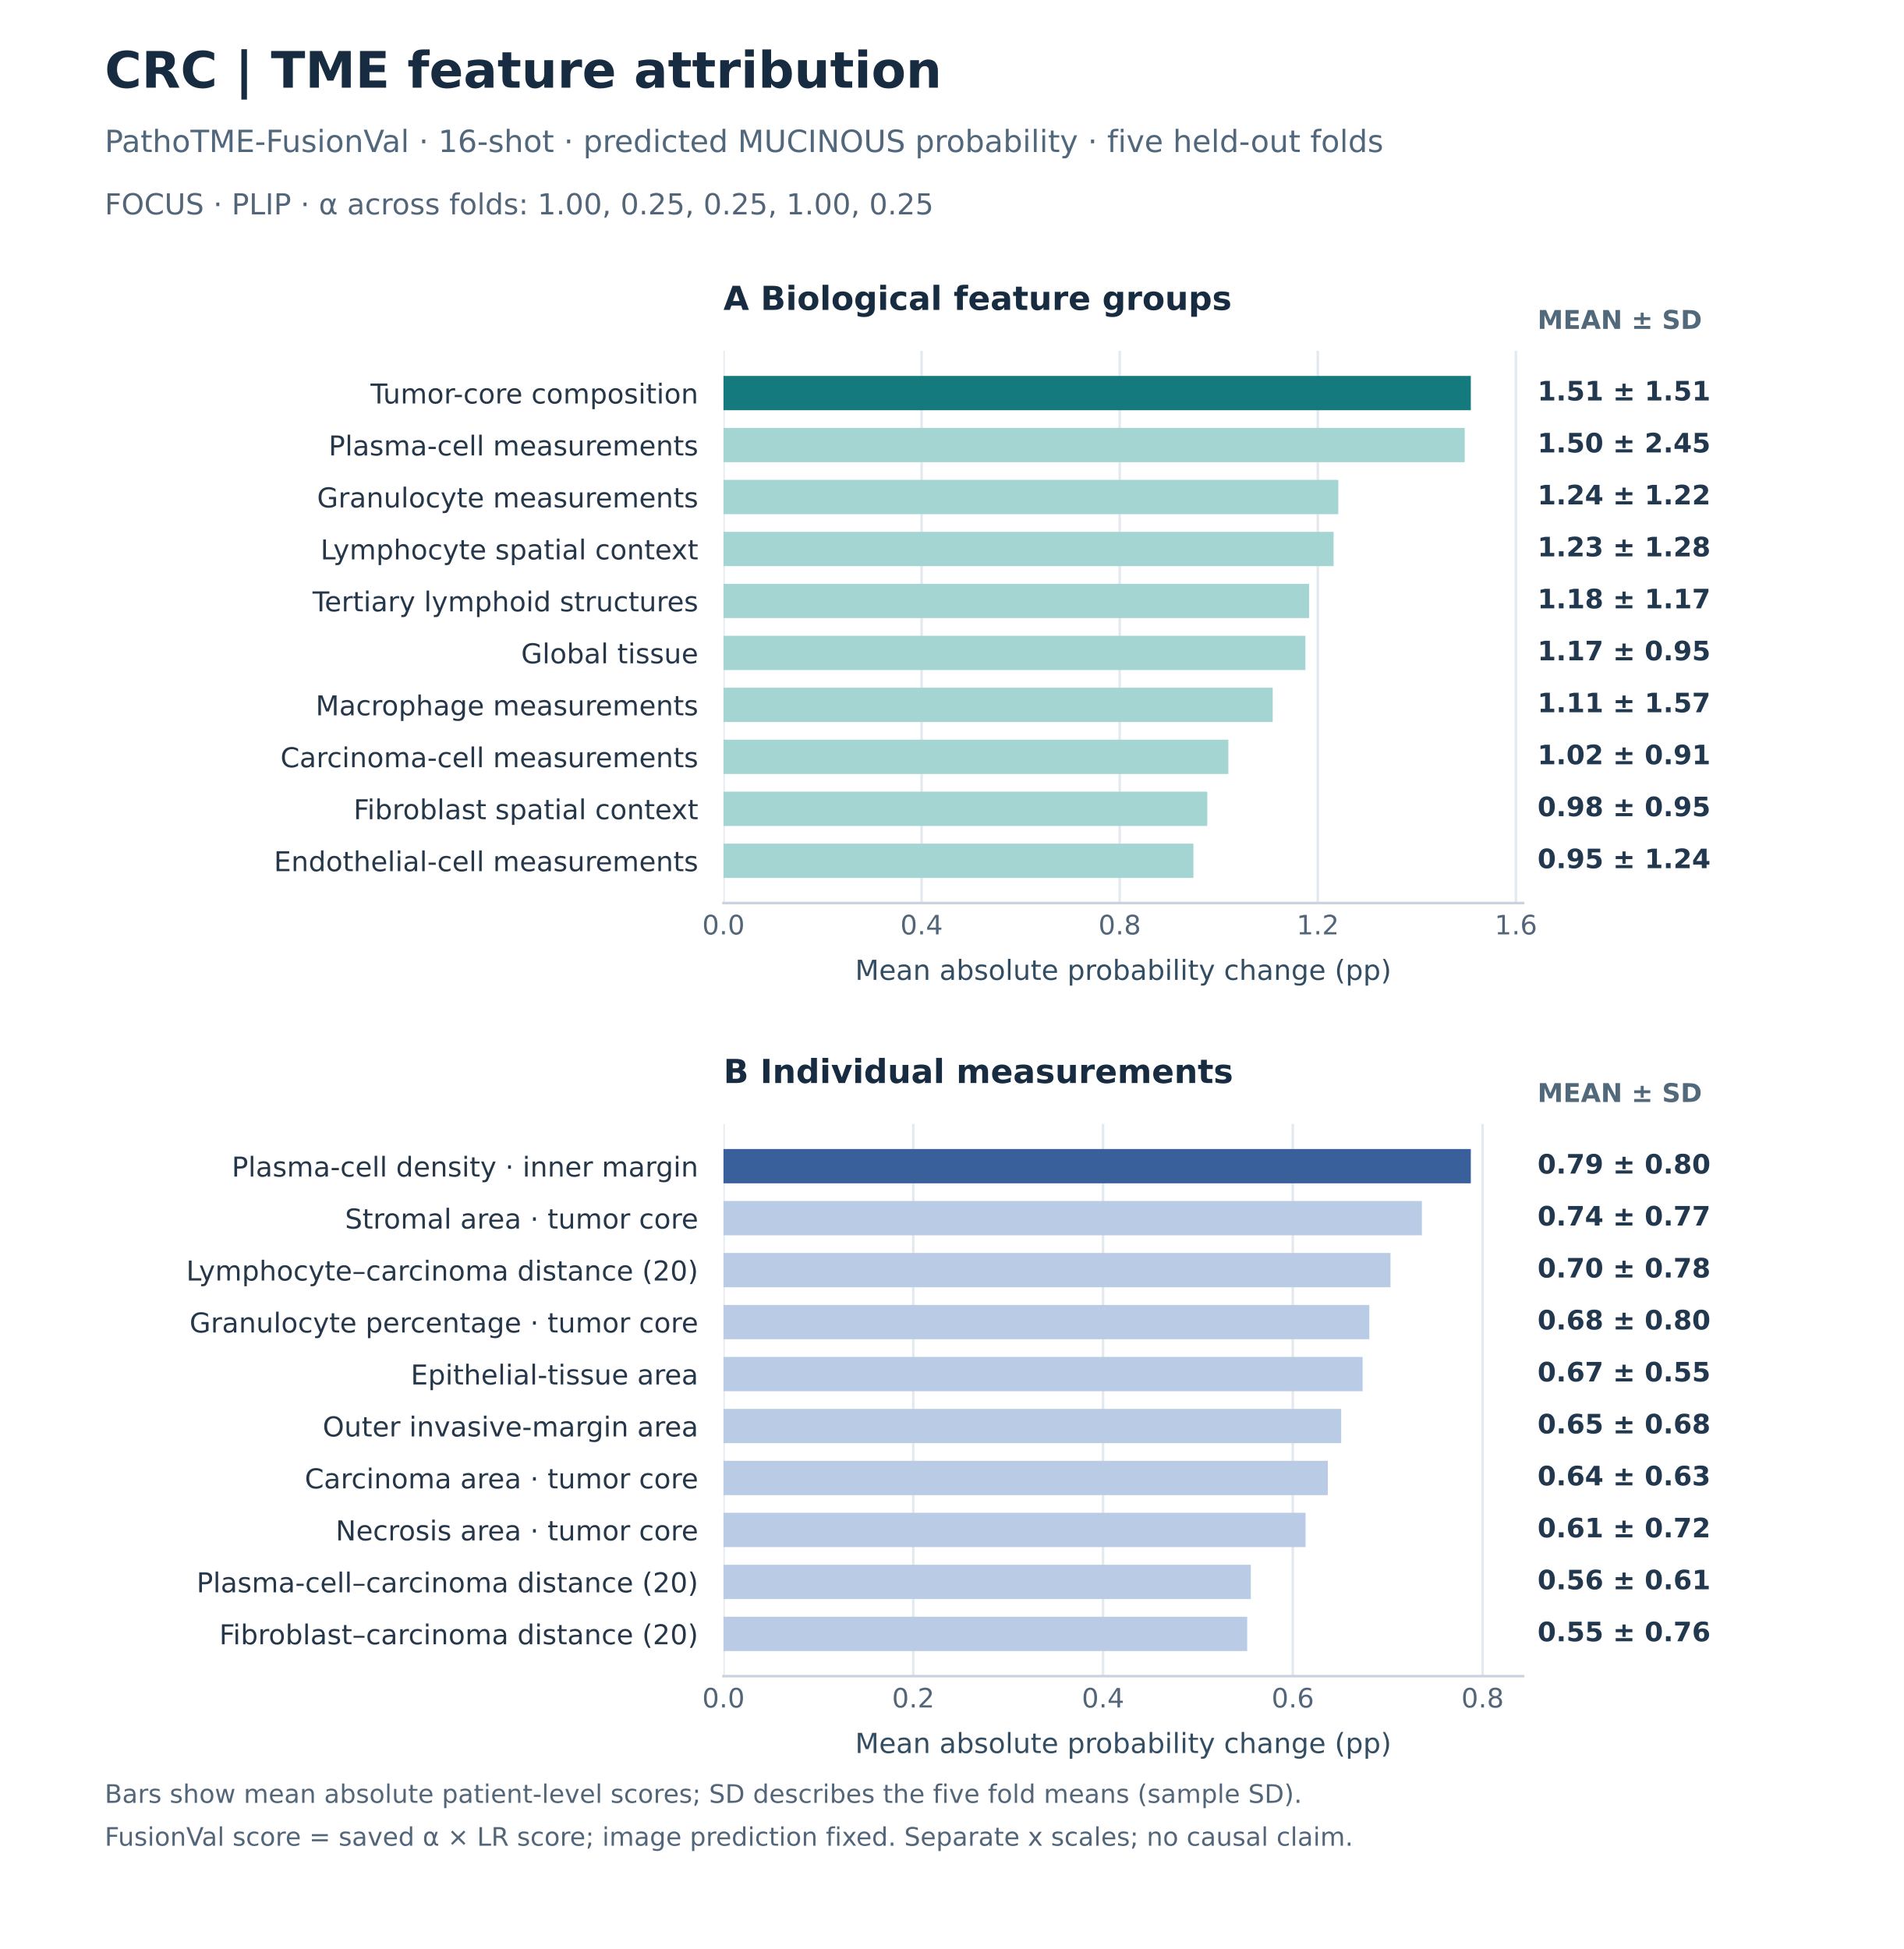
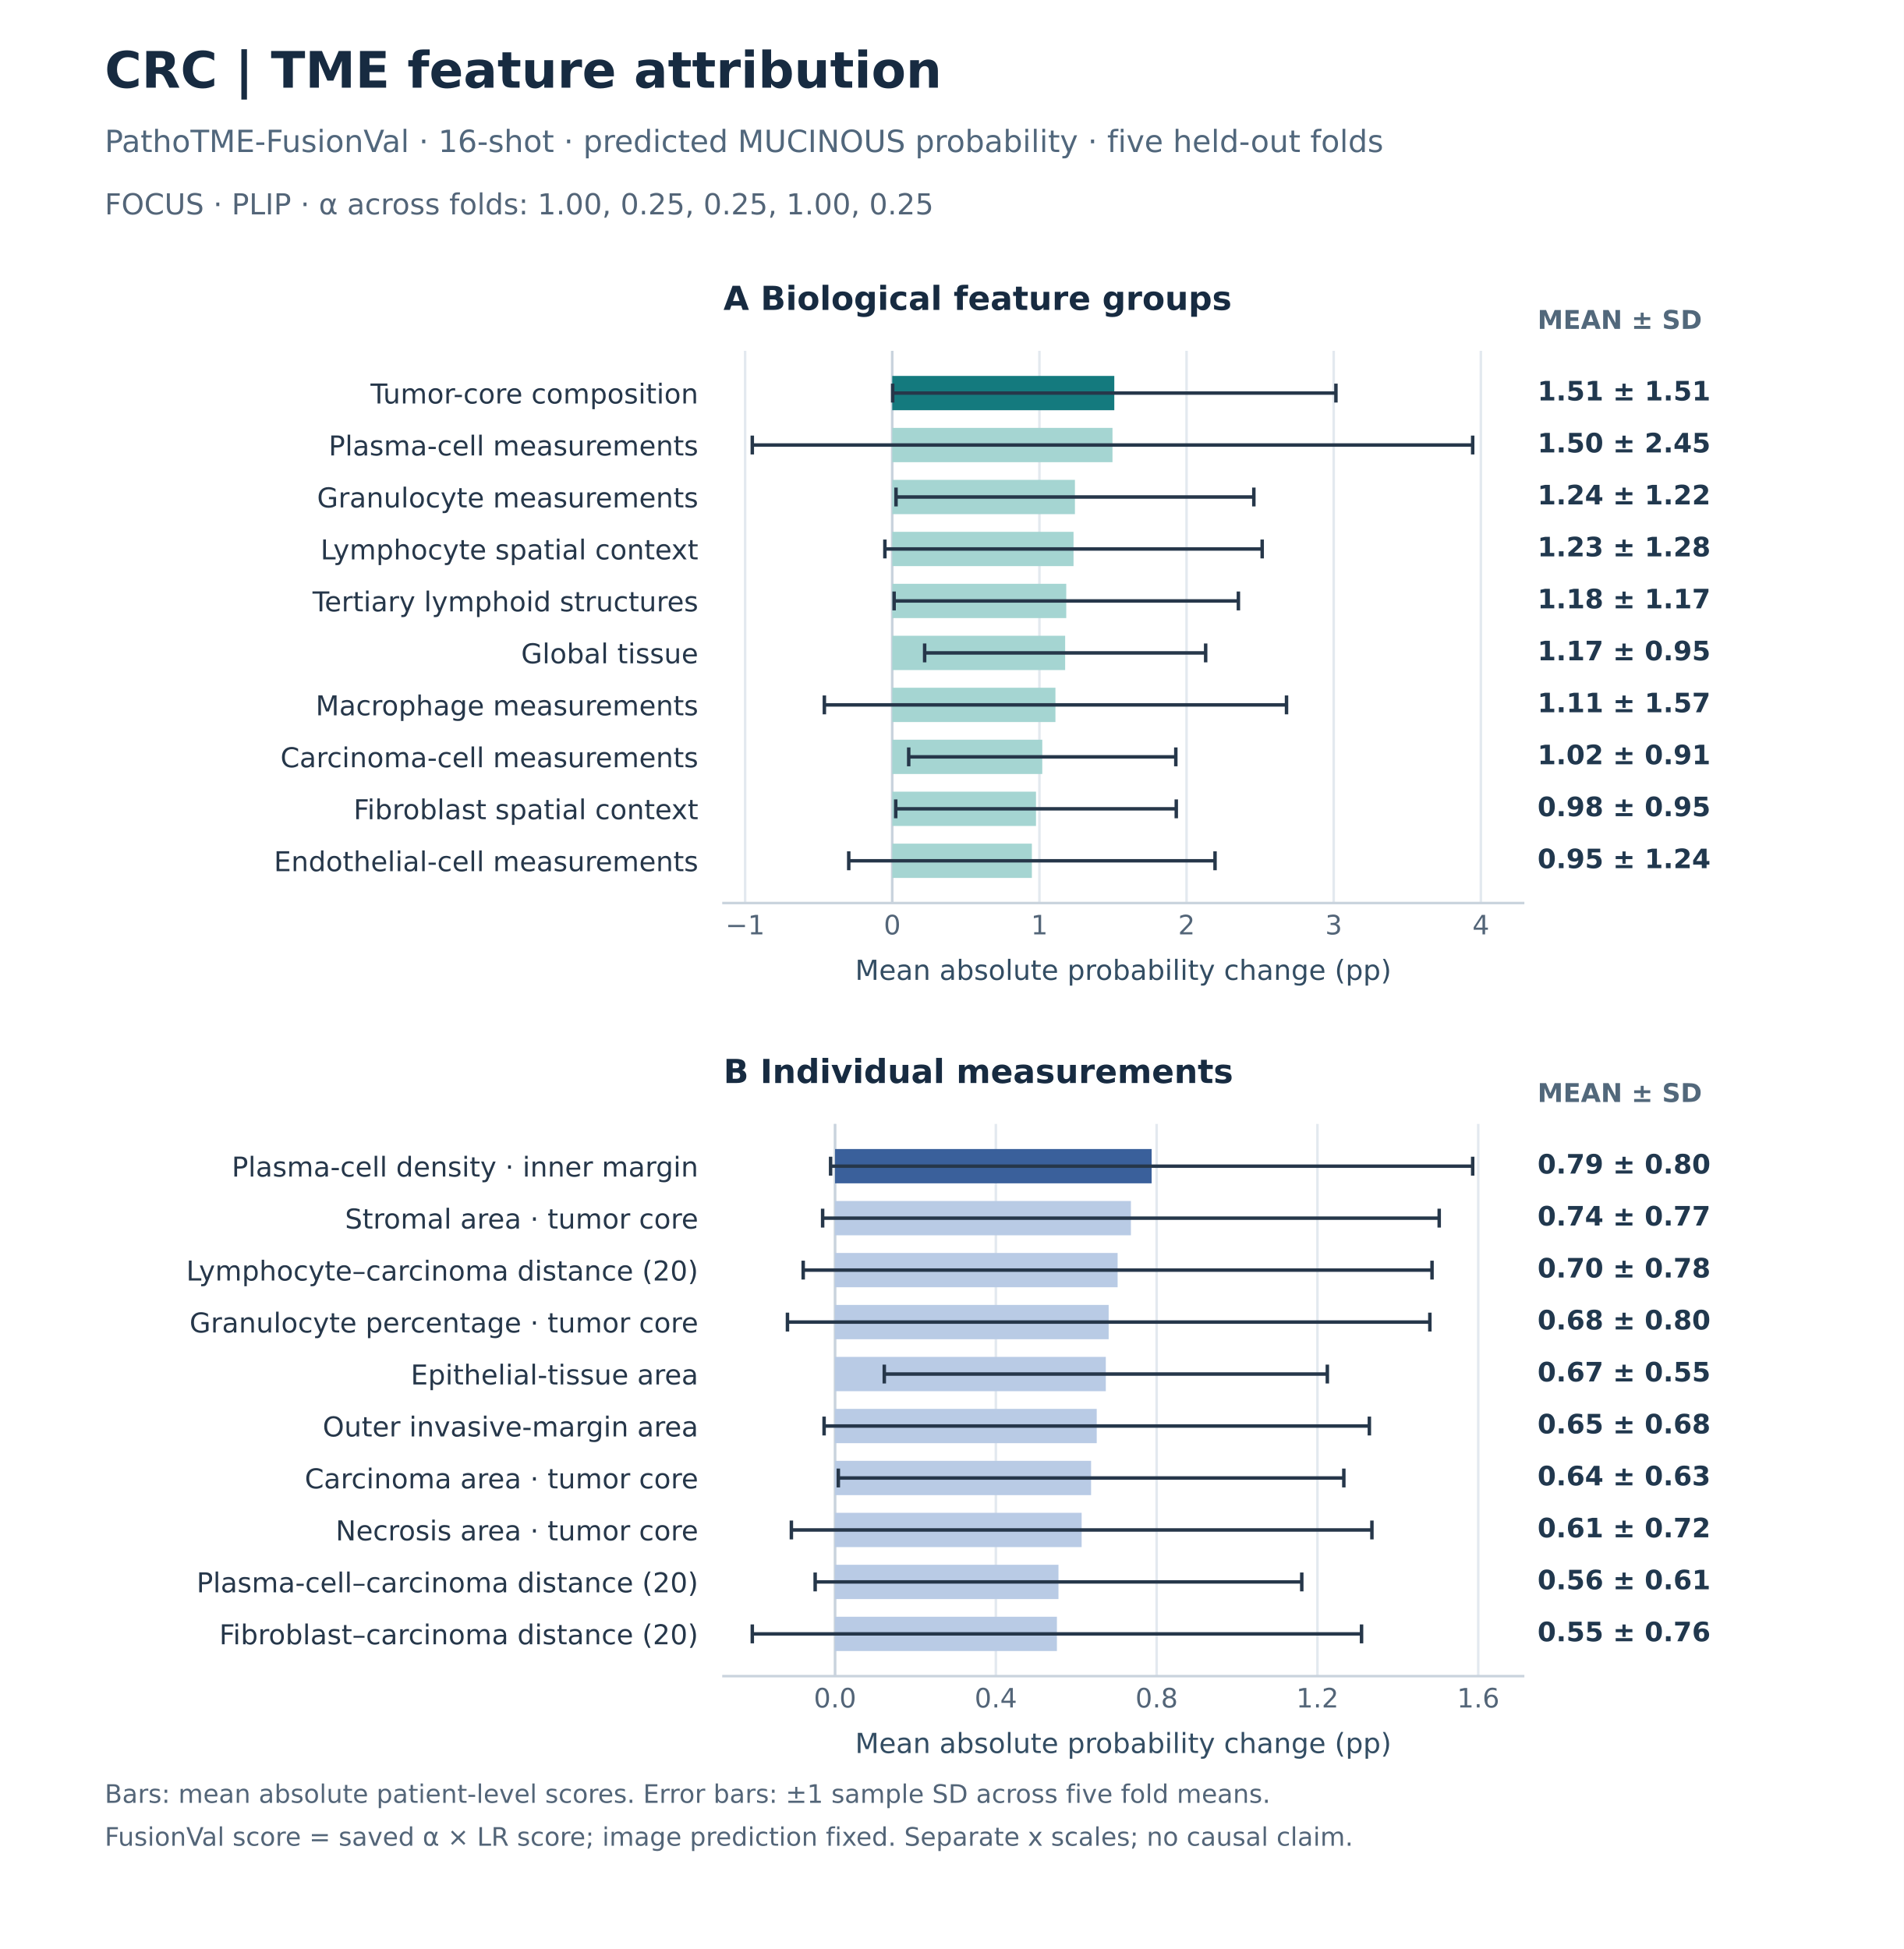
- <svg xmlns="http://www.w3.org/2000/svg" width="604.8pt" height="619.2pt" viewBox="0 0 604.8 619.2" version="1.1">
+ <svg xmlns="http://www.w3.org/2000/svg" xmlns:xlink="http://www.w3.org/1999/xlink" width="604.8pt" height="619.2pt" viewBox="0 0 604.8 619.2" version="1.1">
  <defs>
    <style type="text/css">*{stroke-linejoin: round; stroke-linecap: butt}</style>
  </defs>
  <g id="figure_1">
    <g id="patch_1">
      <path d="M 0 619.2 L 604.8 619.2 L 604.8 0 L 0 0 z " style="fill: #ffffff" />
    </g>
    <g id="axes_1">
      <g id="patch_2">
        <path d="M 229.824 286.896 L 483.84 286.896 L 483.84 111.456 L 229.824 111.456 z " style="fill: #ffffff" />
      </g>
      <g id="matplotlib.axis_1">
        <g id="xtick_1">
          <g id="line2d_1">
-             <path d="M 229.824 286.896 L 229.824 111.456 " clip-path="url(#p8d2da8fe20)" style="fill: none; stroke: #e3e9ef; stroke-width: 0.8; stroke-linecap: square" />
+             <path d="M 236.695 286.896 L 236.695 111.456 " clip-path="url(#p86fa3bef79)" style="fill: none; stroke: #e3e9ef; stroke-width: 0.8; stroke-linecap: square" />
          </g>
          <g id="line2d_2" />
          <g id="text_1">
-             <text style="font-size: 8.5px; font-family: 'DejaVu Sans'; text-anchor: middle; fill: #536578" x="229.824" y="296.855" transform="rotate(-0 229.824 296.8547)">0.0</text>
+             <text style="font-size: 8.5px; font-family: 'DejaVu Sans'; text-anchor: middle; fill: #536578" x="236.695" y="296.855" transform="rotate(-0 236.6954 296.8547)">−1</text>
          </g>
        </g>
        <g id="xtick_2">
          <g id="line2d_3">
-             <path d="M 292.756 286.896 L 292.756 111.456 " clip-path="url(#p8d2da8fe20)" style="fill: none; stroke: #e3e9ef; stroke-width: 0.8; stroke-linecap: square" />
+             <path d="M 283.44 286.896 L 283.44 111.456 " clip-path="url(#p86fa3bef79)" style="fill: none; stroke: #e3e9ef; stroke-width: 0.8; stroke-linecap: square" />
          </g>
          <g id="line2d_4" />
          <g id="text_2">
-             <text style="font-size: 8.5px; font-family: 'DejaVu Sans'; text-anchor: middle; fill: #536578" x="292.756" y="296.855" transform="rotate(-0 292.7563 296.8547)">0.4</text>
+             <text style="font-size: 8.5px; font-family: 'DejaVu Sans'; text-anchor: middle; fill: #536578" x="283.44" y="296.855" transform="rotate(-0 283.4402 296.8547)">0</text>
          </g>
        </g>
        <g id="xtick_3">
          <g id="line2d_5">
-             <path d="M 355.689 286.896 L 355.689 111.456 " clip-path="url(#p8d2da8fe20)" style="fill: none; stroke: #e3e9ef; stroke-width: 0.8; stroke-linecap: square" />
+             <path d="M 330.185 286.896 L 330.185 111.456 " clip-path="url(#p86fa3bef79)" style="fill: none; stroke: #e3e9ef; stroke-width: 0.8; stroke-linecap: square" />
          </g>
          <g id="line2d_6" />
          <g id="text_3">
-             <text style="font-size: 8.5px; font-family: 'DejaVu Sans'; text-anchor: middle; fill: #536578" x="355.689" y="296.855" transform="rotate(-0 355.6887 296.8547)">0.8</text>
+             <text style="font-size: 8.5px; font-family: 'DejaVu Sans'; text-anchor: middle; fill: #536578" x="330.185" y="296.855" transform="rotate(-0 330.185 296.8547)">1</text>
          </g>
        </g>
        <g id="xtick_4">
          <g id="line2d_7">
-             <path d="M 418.621 286.896 L 418.621 111.456 " clip-path="url(#p8d2da8fe20)" style="fill: none; stroke: #e3e9ef; stroke-width: 0.8; stroke-linecap: square" />
+             <path d="M 376.93 286.896 L 376.93 111.456 " clip-path="url(#p86fa3bef79)" style="fill: none; stroke: #e3e9ef; stroke-width: 0.8; stroke-linecap: square" />
          </g>
          <g id="line2d_8" />
          <g id="text_4">
-             <text style="font-size: 8.5px; font-family: 'DejaVu Sans'; text-anchor: middle; fill: #536578" x="418.621" y="296.855" transform="rotate(-0 418.621 296.8547)">1.2</text>
+             <text style="font-size: 8.5px; font-family: 'DejaVu Sans'; text-anchor: middle; fill: #536578" x="376.93" y="296.855" transform="rotate(-0 376.9297 296.8547)">2</text>
          </g>
        </g>
        <g id="xtick_5">
          <g id="line2d_9">
-             <path d="M 481.553 286.896 L 481.553 111.456 " clip-path="url(#p8d2da8fe20)" style="fill: none; stroke: #e3e9ef; stroke-width: 0.8; stroke-linecap: square" />
+             <path d="M 423.674 286.896 L 423.674 111.456 " clip-path="url(#p86fa3bef79)" style="fill: none; stroke: #e3e9ef; stroke-width: 0.8; stroke-linecap: square" />
          </g>
          <g id="line2d_10" />
          <g id="text_5">
-             <text style="font-size: 8.5px; font-family: 'DejaVu Sans'; text-anchor: middle; fill: #536578" x="481.553" y="296.855" transform="rotate(-0 481.5533 296.8547)">1.6</text>
-           </g>
-         </g>
-         <g id="text_6">
+             <text style="font-size: 8.5px; font-family: 'DejaVu Sans'; text-anchor: middle; fill: #536578" x="423.674" y="296.855" transform="rotate(-0 423.6745 296.8547)">3</text>
+           </g>
+         </g>
+         <g id="xtick_6">
+           <g id="line2d_11">
+             <path d="M 470.419 286.896 L 470.419 111.456 " clip-path="url(#p86fa3bef79)" style="fill: none; stroke: #e3e9ef; stroke-width: 0.8; stroke-linecap: square" />
+           </g>
+           <g id="line2d_12" />
+           <g id="text_6">
+             <text style="font-size: 8.5px; font-family: 'DejaVu Sans'; text-anchor: middle; fill: #536578" x="470.419" y="296.855" transform="rotate(-0 470.4193 296.8547)">4</text>
+           </g>
+         </g>
+         <g id="text_7">
          <text style="font-size: 8.8px; font-family: 'DejaVu Sans'; text-anchor: middle; fill: #334d63" x="356.832" y="311.309" transform="rotate(-0 356.832 311.309)">Mean absolute probability change (pp)</text>
        </g>
      </g>
      <g id="matplotlib.axis_2">
        <g id="ytick_1">
-           <g id="line2d_11" />
-           <g id="text_7">
+           <g id="line2d_13" />
+           <g id="text_8">
            <text style="font-size: 8.7px; font-family: 'DejaVu Sans'; text-anchor: end; fill: #26374a" x="221.824" y="128.184" transform="rotate(-0 221.824 128.1843)">Tumor-core composition</text>
          </g>
        </g>
        <g id="ytick_2">
-           <g id="line2d_12" />
-           <g id="text_8">
+           <g id="line2d_14" />
+           <g id="text_9">
            <text style="font-size: 8.7px; font-family: 'DejaVu Sans'; text-anchor: end; fill: #26374a" x="221.824" y="144.695" transform="rotate(-0 221.824 144.6948)">Plasma-cell measurements</text>
          </g>
        </g>
        <g id="ytick_3">
-           <g id="line2d_13" />
-           <g id="text_9">
+           <g id="line2d_15" />
+           <g id="text_10">
            <text style="font-size: 8.7px; font-family: 'DejaVu Sans'; text-anchor: end; fill: #26374a" x="221.824" y="161.205" transform="rotate(-0 221.824 161.2052)">Granulocyte measurements</text>
          </g>
        </g>
        <g id="ytick_4">
-           <g id="line2d_14" />
-           <g id="text_10">
+           <g id="line2d_16" />
+           <g id="text_11">
            <text style="font-size: 8.7px; font-family: 'DejaVu Sans'; text-anchor: end; fill: #26374a" x="221.824" y="177.716" transform="rotate(-0 221.824 177.7157)">Lymphocyte spatial context</text>
          </g>
        </g>
        <g id="ytick_5">
-           <g id="line2d_15" />
-           <g id="text_11">
+           <g id="line2d_17" />
+           <g id="text_12">
            <text style="font-size: 8.7px; font-family: 'DejaVu Sans'; text-anchor: end; fill: #26374a" x="221.824" y="194.226" transform="rotate(-0 221.824 194.2261)">Tertiary lymphoid structures</text>
          </g>
        </g>
        <g id="ytick_6">
-           <g id="line2d_16" />
-           <g id="text_12">
+           <g id="line2d_18" />
+           <g id="text_13">
            <text style="font-size: 8.7px; font-family: 'DejaVu Sans'; text-anchor: end; fill: #26374a" x="221.824" y="210.737" transform="rotate(-0 221.824 210.7365)">Global tissue</text>
          </g>
        </g>
        <g id="ytick_7">
-           <g id="line2d_17" />
-           <g id="text_13">
+           <g id="line2d_19" />
+           <g id="text_14">
            <text style="font-size: 8.7px; font-family: 'DejaVu Sans'; text-anchor: end; fill: #26374a" x="221.824" y="227.247" transform="rotate(-0 221.824 227.247)">Macrophage measurements</text>
          </g>
        </g>
        <g id="ytick_8">
-           <g id="line2d_18" />
-           <g id="text_14">
+           <g id="line2d_20" />
+           <g id="text_15">
            <text style="font-size: 8.7px; font-family: 'DejaVu Sans'; text-anchor: end; fill: #26374a" x="221.824" y="243.757" transform="rotate(-0 221.824 243.7574)">Carcinoma-cell measurements</text>
          </g>
        </g>
        <g id="ytick_9">
-           <g id="line2d_19" />
-           <g id="text_15">
+           <g id="line2d_21" />
+           <g id="text_16">
            <text style="font-size: 8.7px; font-family: 'DejaVu Sans'; text-anchor: end; fill: #26374a" x="221.824" y="260.268" transform="rotate(-0 221.824 260.2679)">Fibroblast spatial context</text>
          </g>
        </g>
        <g id="ytick_10">
-           <g id="line2d_20" />
-           <g id="text_16">
+           <g id="line2d_22" />
+           <g id="text_17">
            <text style="font-size: 8.7px; font-family: 'DejaVu Sans'; text-anchor: end; fill: #26374a" x="221.824" y="276.778" transform="rotate(-0 221.824 276.7783)">Endothelial-cell measurements</text>
          </g>
        </g>
      </g>
+       <g id="line2d_23">
+         <path d="M 283.44 286.896 L 283.44 111.456 " clip-path="url(#p86fa3bef79)" style="fill: none; stroke: #c9d3dd; stroke-width: 0.8; stroke-linecap: square" />
+       </g>
      <g id="patch_3">
-         <path d="M 229.824 119.431 L 467.222 119.431 L 467.222 130.327 L 229.824 130.327 z " clip-path="url(#p8d2da8fe20)" style="fill: #147a7e" />
+         <path d="M 283.44 119.431 L 353.974 119.431 L 353.974 130.327 L 283.44 130.327 z " clip-path="url(#p86fa3bef79)" style="fill: #147a7e" />
      </g>
      <g id="patch_4">
-         <path d="M 229.824 135.941 L 465.288 135.941 L 465.288 146.838 L 229.824 146.838 z " clip-path="url(#p8d2da8fe20)" style="fill: #a5d5d2" />
+         <path d="M 283.44 135.941 L 353.399 135.941 L 353.399 146.838 L 283.44 146.838 z " clip-path="url(#p86fa3bef79)" style="fill: #a5d5d2" />
      </g>
      <g id="patch_5">
-         <path d="M 229.824 152.451 L 425.129 152.451 L 425.129 163.348 L 229.824 163.348 z " clip-path="url(#p8d2da8fe20)" style="fill: #a5d5d2" />
+         <path d="M 283.44 152.451 L 341.467 152.451 L 341.467 163.348 L 283.44 163.348 z " clip-path="url(#p86fa3bef79)" style="fill: #a5d5d2" />
      </g>
      <g id="patch_6">
-         <path d="M 229.824 168.962 L 423.633 168.962 L 423.633 179.859 L 229.824 179.859 z " clip-path="url(#p8d2da8fe20)" style="fill: #a5d5d2" />
+         <path d="M 283.44 168.962 L 341.023 168.962 L 341.023 179.859 L 283.44 179.859 z " clip-path="url(#p86fa3bef79)" style="fill: #a5d5d2" />
      </g>
      <g id="patch_7">
-         <path d="M 229.824 185.472 L 415.855 185.472 L 415.855 196.369 L 229.824 196.369 z " clip-path="url(#p8d2da8fe20)" style="fill: #a5d5d2" />
+         <path d="M 283.44 185.472 L 338.712 185.472 L 338.712 196.369 L 283.44 196.369 z " clip-path="url(#p86fa3bef79)" style="fill: #a5d5d2" />
      </g>
      <g id="patch_8">
-         <path d="M 229.824 201.983 L 414.675 201.983 L 414.675 212.88 L 229.824 212.88 z " clip-path="url(#p8d2da8fe20)" style="fill: #a5d5d2" />
+         <path d="M 283.44 201.983 L 338.361 201.983 L 338.361 212.88 L 283.44 212.88 z " clip-path="url(#p86fa3bef79)" style="fill: #a5d5d2" />
      </g>
      <g id="patch_9">
-         <path d="M 229.824 218.493 L 404.294 218.493 L 404.294 229.39 L 229.824 229.39 z " clip-path="url(#p8d2da8fe20)" style="fill: #a5d5d2" />
+         <path d="M 283.44 218.493 L 335.277 218.493 L 335.277 229.39 L 283.44 229.39 z " clip-path="url(#p86fa3bef79)" style="fill: #a5d5d2" />
      </g>
      <g id="patch_10">
-         <path d="M 229.824 235.004 L 390.206 235.004 L 390.206 245.901 L 229.824 245.901 z " clip-path="url(#p8d2da8fe20)" style="fill: #a5d5d2" />
+         <path d="M 283.44 235.004 L 331.091 235.004 L 331.091 245.901 L 283.44 245.901 z " clip-path="url(#p86fa3bef79)" style="fill: #a5d5d2" />
      </g>
      <g id="patch_11">
-         <path d="M 229.824 251.514 L 383.505 251.514 L 383.505 262.411 L 229.824 262.411 z " clip-path="url(#p8d2da8fe20)" style="fill: #a5d5d2" />
+         <path d="M 283.44 251.514 L 329.1 251.514 L 329.1 262.411 L 283.44 262.411 z " clip-path="url(#p86fa3bef79)" style="fill: #a5d5d2" />
      </g>
      <g id="patch_12">
-         <path d="M 229.824 268.025 L 379.108 268.025 L 379.108 278.921 L 229.824 278.921 z " clip-path="url(#p8d2da8fe20)" style="fill: #a5d5d2" />
+         <path d="M 283.44 268.025 L 327.794 268.025 L 327.794 278.921 L 283.44 278.921 z " clip-path="url(#p86fa3bef79)" style="fill: #a5d5d2" />
      </g>
      <g id="patch_13">
        <path d="M 229.824 286.896 L 483.84 286.896 " style="fill: none; stroke: #c9d3dd; stroke-width: 0.8; stroke-linejoin: miter; stroke-linecap: square" />
      </g>
-       <g id="text_17">
+       <g id="LineCollection_1">
+         <path d="M 283.572 124.879 L 424.376 124.879 " clip-path="url(#p86fa3bef79)" style="fill: none; stroke: #26374a; stroke-width: 1.1" />
+         <path d="M 238.978 141.389 L 467.821 141.389 " clip-path="url(#p86fa3bef79)" style="fill: none; stroke: #26374a; stroke-width: 1.1" />
+         <path d="M 284.633 157.9 L 398.302 157.9 " clip-path="url(#p86fa3bef79)" style="fill: none; stroke: #26374a; stroke-width: 1.1" />
+         <path d="M 281.096 174.41 L 400.95 174.41 " clip-path="url(#p86fa3bef79)" style="fill: none; stroke: #26374a; stroke-width: 1.1" />
+         <path d="M 284.03 190.921 L 393.394 190.921 " clip-path="url(#p86fa3bef79)" style="fill: none; stroke: #26374a; stroke-width: 1.1" />
+         <path d="M 293.727 207.431 L 382.996 207.431 " clip-path="url(#p86fa3bef79)" style="fill: none; stroke: #26374a; stroke-width: 1.1" />
+         <path d="M 261.872 223.942 L 408.683 223.942 " clip-path="url(#p86fa3bef79)" style="fill: none; stroke: #26374a; stroke-width: 1.1" />
+         <path d="M 288.667 240.452 L 373.515 240.452 " clip-path="url(#p86fa3bef79)" style="fill: none; stroke: #26374a; stroke-width: 1.1" />
+         <path d="M 284.54 256.963 L 373.661 256.963 " clip-path="url(#p86fa3bef79)" style="fill: none; stroke: #26374a; stroke-width: 1.1" />
+         <path d="M 269.616 273.473 L 385.972 273.473 " clip-path="url(#p86fa3bef79)" style="fill: none; stroke: #26374a; stroke-width: 1.1" />
+       </g>
+       <g id="line2d_24">
+         <defs>
+           <path id="m5d303ada19" d="M 0 3 L 0 -3 " style="stroke: #26374a; stroke-width: 1.1" />
+         </defs>
+         <g clip-path="url(#p86fa3bef79)">
+           <use xlink:href="#m5d303ada19" x="283.572" y="124.879" style="fill: #1f77b4; stroke: #26374a; stroke-width: 1.1" />
+           <use xlink:href="#m5d303ada19" x="238.978" y="141.389" style="fill: #1f77b4; stroke: #26374a; stroke-width: 1.1" />
+           <use xlink:href="#m5d303ada19" x="284.633" y="157.9" style="fill: #1f77b4; stroke: #26374a; stroke-width: 1.1" />
+           <use xlink:href="#m5d303ada19" x="281.096" y="174.41" style="fill: #1f77b4; stroke: #26374a; stroke-width: 1.1" />
+           <use xlink:href="#m5d303ada19" x="284.03" y="190.921" style="fill: #1f77b4; stroke: #26374a; stroke-width: 1.1" />
+           <use xlink:href="#m5d303ada19" x="293.727" y="207.431" style="fill: #1f77b4; stroke: #26374a; stroke-width: 1.1" />
+           <use xlink:href="#m5d303ada19" x="261.872" y="223.942" style="fill: #1f77b4; stroke: #26374a; stroke-width: 1.1" />
+           <use xlink:href="#m5d303ada19" x="288.667" y="240.452" style="fill: #1f77b4; stroke: #26374a; stroke-width: 1.1" />
+           <use xlink:href="#m5d303ada19" x="284.54" y="256.963" style="fill: #1f77b4; stroke: #26374a; stroke-width: 1.1" />
+           <use xlink:href="#m5d303ada19" x="269.616" y="273.473" style="fill: #1f77b4; stroke: #26374a; stroke-width: 1.1" />
+         </g>
+       </g>
+       <g id="line2d_25">
+         <g clip-path="url(#p86fa3bef79)">
+           <use xlink:href="#m5d303ada19" x="424.376" y="124.879" style="fill: #1f77b4; stroke: #26374a; stroke-width: 1.1" />
+           <use xlink:href="#m5d303ada19" x="467.821" y="141.389" style="fill: #1f77b4; stroke: #26374a; stroke-width: 1.1" />
+           <use xlink:href="#m5d303ada19" x="398.302" y="157.9" style="fill: #1f77b4; stroke: #26374a; stroke-width: 1.1" />
+           <use xlink:href="#m5d303ada19" x="400.95" y="174.41" style="fill: #1f77b4; stroke: #26374a; stroke-width: 1.1" />
+           <use xlink:href="#m5d303ada19" x="393.394" y="190.921" style="fill: #1f77b4; stroke: #26374a; stroke-width: 1.1" />
+           <use xlink:href="#m5d303ada19" x="382.996" y="207.431" style="fill: #1f77b4; stroke: #26374a; stroke-width: 1.1" />
+           <use xlink:href="#m5d303ada19" x="408.683" y="223.942" style="fill: #1f77b4; stroke: #26374a; stroke-width: 1.1" />
+           <use xlink:href="#m5d303ada19" x="373.515" y="240.452" style="fill: #1f77b4; stroke: #26374a; stroke-width: 1.1" />
+           <use xlink:href="#m5d303ada19" x="373.661" y="256.963" style="fill: #1f77b4; stroke: #26374a; stroke-width: 1.1" />
+           <use xlink:href="#m5d303ada19" x="385.972" y="273.473" style="fill: #1f77b4; stroke: #26374a; stroke-width: 1.1" />
+         </g>
+       </g>
+       <g id="text_18">
        <text style="font-weight: 700; font-size: 8.2px; font-family: 'DejaVu Sans'; text-anchor: start; fill: #52687b" x="488.412" y="104.487" transform="rotate(-0 488.4123 104.4875)">MEAN ± SD</text>
      </g>
-       <g id="text_18">
+       <g id="text_19">
        <text style="font-weight: 700; font-size: 10.5px; font-family: 'DejaVu Sans'; text-anchor: start; fill: #172b41" x="229.824" y="98.456" transform="rotate(-0 229.824 98.456)">A  Biological feature groups</text>
      </g>
-       <g id="text_19">
+       <g id="text_20">
        <text style="font-weight: 600; font-size: 8.5px; font-family: 'DejaVu Sans'; text-anchor: start; fill: #21384e" x="488.412" y="127.224" transform="rotate(-0 488.4123 127.2245)">1.51 ± 1.51</text>
      </g>
-       <g id="text_20">
+       <g id="text_21">
        <text style="font-weight: 600; font-size: 8.5px; font-family: 'DejaVu Sans'; text-anchor: start; fill: #21384e" x="488.412" y="143.735" transform="rotate(-0 488.4123 143.7349)">1.50 ± 2.45</text>
      </g>
-       <g id="text_21">
+       <g id="text_22">
        <text style="font-weight: 600; font-size: 8.5px; font-family: 'DejaVu Sans'; text-anchor: start; fill: #21384e" x="488.412" y="160.245" transform="rotate(-0 488.4123 160.2454)">1.24 ± 1.22</text>
      </g>
-       <g id="text_22">
+       <g id="text_23">
        <text style="font-weight: 600; font-size: 8.5px; font-family: 'DejaVu Sans'; text-anchor: start; fill: #21384e" x="488.412" y="176.756" transform="rotate(-0 488.4123 176.7558)">1.23 ± 1.28</text>
      </g>
-       <g id="text_23">
+       <g id="text_24">
        <text style="font-weight: 600; font-size: 8.5px; font-family: 'DejaVu Sans'; text-anchor: start; fill: #21384e" x="488.412" y="193.266" transform="rotate(-0 488.4123 193.2662)">1.18 ± 1.17</text>
      </g>
-       <g id="text_24">
+       <g id="text_25">
        <text style="font-weight: 600; font-size: 8.5px; font-family: 'DejaVu Sans'; text-anchor: start; fill: #21384e" x="488.412" y="209.777" transform="rotate(-0 488.4123 209.7767)">1.17 ± 0.95</text>
      </g>
-       <g id="text_25">
+       <g id="text_26">
        <text style="font-weight: 600; font-size: 8.5px; font-family: 'DejaVu Sans'; text-anchor: start; fill: #21384e" x="488.412" y="226.287" transform="rotate(-0 488.4123 226.2871)">1.11 ± 1.57</text>
      </g>
-       <g id="text_26">
+       <g id="text_27">
        <text style="font-weight: 600; font-size: 8.5px; font-family: 'DejaVu Sans'; text-anchor: start; fill: #21384e" x="488.412" y="242.798" transform="rotate(-0 488.4123 242.7976)">1.02 ± 0.91</text>
      </g>
-       <g id="text_27">
+       <g id="text_28">
        <text style="font-weight: 600; font-size: 8.5px; font-family: 'DejaVu Sans'; text-anchor: start; fill: #21384e" x="488.412" y="259.308" transform="rotate(-0 488.4123 259.308)">0.98 ± 0.95</text>
      </g>
-       <g id="text_28">
+       <g id="text_29">
        <text style="font-weight: 600; font-size: 8.5px; font-family: 'DejaVu Sans'; text-anchor: start; fill: #21384e" x="488.412" y="275.818" transform="rotate(-0 488.4123 275.8185)">0.95 ± 1.24</text>
      </g>
    </g>
    <g id="axes_2">
      <g id="patch_14">
        <path d="M 229.824 532.512 L 483.84 532.512 L 483.84 357.072 L 229.824 357.072 z " style="fill: #ffffff" />
      </g>
      <g id="matplotlib.axis_3">
-         <g id="xtick_6">
-           <g id="line2d_21">
-             <path d="M 229.824 532.512 L 229.824 357.072 " clip-path="url(#p784569cb79)" style="fill: none; stroke: #e3e9ef; stroke-width: 0.8; stroke-linecap: square" />
-           </g>
-           <g id="line2d_22" />
-           <g id="text_29">
-             <text style="font-size: 8.5px; font-family: 'DejaVu Sans'; text-anchor: middle; fill: #536578" x="229.824" y="542.471" transform="rotate(-0 229.824 542.4707)">0.0</text>
-           </g>
-         </g>
        <g id="xtick_7">
-           <g id="line2d_23">
-             <path d="M 290.111 532.512 L 290.111 357.072 " clip-path="url(#p784569cb79)" style="fill: none; stroke: #e3e9ef; stroke-width: 0.8; stroke-linecap: square" />
-           </g>
-           <g id="line2d_24" />
+           <g id="line2d_26">
+             <path d="M 265.269 532.512 L 265.269 357.072 " clip-path="url(#pb1ed6ad727)" style="fill: none; stroke: #e3e9ef; stroke-width: 0.8; stroke-linecap: square" />
+           </g>
+           <g id="line2d_27" />
          <g id="text_30">
-             <text style="font-size: 8.5px; font-family: 'DejaVu Sans'; text-anchor: middle; fill: #536578" x="290.111" y="542.471" transform="rotate(-0 290.111 542.4707)">0.2</text>
+             <text style="font-size: 8.5px; font-family: 'DejaVu Sans'; text-anchor: middle; fill: #536578" x="265.269" y="542.471" transform="rotate(-0 265.2688 542.4707)">0.0</text>
          </g>
        </g>
        <g id="xtick_8">
-           <g id="line2d_25">
-             <path d="M 350.398 532.512 L 350.398 357.072 " clip-path="url(#p784569cb79)" style="fill: none; stroke: #e3e9ef; stroke-width: 0.8; stroke-linecap: square" />
-           </g>
-           <g id="line2d_26" />
+           <g id="line2d_28">
+             <path d="M 316.347 532.512 L 316.347 357.072 " clip-path="url(#pb1ed6ad727)" style="fill: none; stroke: #e3e9ef; stroke-width: 0.8; stroke-linecap: square" />
+           </g>
+           <g id="line2d_29" />
          <g id="text_31">
-             <text style="font-size: 8.5px; font-family: 'DejaVu Sans'; text-anchor: middle; fill: #536578" x="350.398" y="542.471" transform="rotate(-0 350.3979 542.4707)">0.4</text>
+             <text style="font-size: 8.5px; font-family: 'DejaVu Sans'; text-anchor: middle; fill: #536578" x="316.347" y="542.471" transform="rotate(-0 316.3474 542.4707)">0.4</text>
          </g>
        </g>
        <g id="xtick_9">
-           <g id="line2d_27">
-             <path d="M 410.685 532.512 L 410.685 357.072 " clip-path="url(#p784569cb79)" style="fill: none; stroke: #e3e9ef; stroke-width: 0.8; stroke-linecap: square" />
-           </g>
-           <g id="line2d_28" />
+           <g id="line2d_30">
+             <path d="M 367.426 532.512 L 367.426 357.072 " clip-path="url(#pb1ed6ad727)" style="fill: none; stroke: #e3e9ef; stroke-width: 0.8; stroke-linecap: square" />
+           </g>
+           <g id="line2d_31" />
          <g id="text_32">
-             <text style="font-size: 8.5px; font-family: 'DejaVu Sans'; text-anchor: middle; fill: #536578" x="410.685" y="542.471" transform="rotate(-0 410.6849 542.4707)">0.6</text>
+             <text style="font-size: 8.5px; font-family: 'DejaVu Sans'; text-anchor: middle; fill: #536578" x="367.426" y="542.471" transform="rotate(-0 367.4261 542.4707)">0.8</text>
          </g>
        </g>
        <g id="xtick_10">
-           <g id="line2d_29">
-             <path d="M 470.972 532.512 L 470.972 357.072 " clip-path="url(#p784569cb79)" style="fill: none; stroke: #e3e9ef; stroke-width: 0.8; stroke-linecap: square" />
-           </g>
-           <g id="line2d_30" />
+           <g id="line2d_32">
+             <path d="M 418.505 532.512 L 418.505 357.072 " clip-path="url(#pb1ed6ad727)" style="fill: none; stroke: #e3e9ef; stroke-width: 0.8; stroke-linecap: square" />
+           </g>
+           <g id="line2d_33" />
          <g id="text_33">
-             <text style="font-size: 8.5px; font-family: 'DejaVu Sans'; text-anchor: middle; fill: #536578" x="470.972" y="542.471" transform="rotate(-0 470.9718 542.4707)">0.8</text>
-           </g>
-         </g>
-         <g id="text_34">
+             <text style="font-size: 8.5px; font-family: 'DejaVu Sans'; text-anchor: middle; fill: #536578" x="418.505" y="542.471" transform="rotate(-0 418.5048 542.4707)">1.2</text>
+           </g>
+         </g>
+         <g id="xtick_11">
+           <g id="line2d_34">
+             <path d="M 469.583 532.512 L 469.583 357.072 " clip-path="url(#pb1ed6ad727)" style="fill: none; stroke: #e3e9ef; stroke-width: 0.8; stroke-linecap: square" />
+           </g>
+           <g id="line2d_35" />
+           <g id="text_34">
+             <text style="font-size: 8.5px; font-family: 'DejaVu Sans'; text-anchor: middle; fill: #536578" x="469.583" y="542.471" transform="rotate(-0 469.5835 542.4707)">1.6</text>
+           </g>
+         </g>
+         <g id="text_35">
          <text style="font-size: 8.8px; font-family: 'DejaVu Sans'; text-anchor: middle; fill: #334d63" x="356.832" y="556.925" transform="rotate(-0 356.832 556.925)">Mean absolute probability change (pp)</text>
        </g>
      </g>
      <g id="matplotlib.axis_4">
        <g id="ytick_11">
-           <g id="line2d_31" />
-           <g id="text_35">
+           <g id="line2d_36" />
+           <g id="text_36">
            <text style="font-size: 8.7px; font-family: 'DejaVu Sans'; text-anchor: end; fill: #26374a" x="221.824" y="373.8" transform="rotate(-0 221.824 373.8003)">Plasma-cell density · inner margin</text>
          </g>
        </g>
        <g id="ytick_12">
-           <g id="line2d_32" />
-           <g id="text_36">
+           <g id="line2d_37" />
+           <g id="text_37">
            <text style="font-size: 8.7px; font-family: 'DejaVu Sans'; text-anchor: end; fill: #26374a" x="221.824" y="390.311" transform="rotate(-0 221.824 390.3108)">Stromal area · tumor core</text>
          </g>
        </g>
        <g id="ytick_13">
-           <g id="line2d_33" />
-           <g id="text_37">
+           <g id="line2d_38" />
+           <g id="text_38">
            <text style="font-size: 8.7px; font-family: 'DejaVu Sans'; text-anchor: end; fill: #26374a" x="221.824" y="406.821" transform="rotate(-0 221.824 406.8212)">Lymphocyte–carcinoma distance (20)</text>
          </g>
        </g>
        <g id="ytick_14">
-           <g id="line2d_34" />
-           <g id="text_38">
+           <g id="line2d_39" />
+           <g id="text_39">
            <text style="font-size: 8.7px; font-family: 'DejaVu Sans'; text-anchor: end; fill: #26374a" x="221.824" y="423.332" transform="rotate(-0 221.824 423.3317)">Granulocyte percentage · tumor core</text>
          </g>
        </g>
        <g id="ytick_15">
-           <g id="line2d_35" />
-           <g id="text_39">
+           <g id="line2d_40" />
+           <g id="text_40">
            <text style="font-size: 8.7px; font-family: 'DejaVu Sans'; text-anchor: end; fill: #26374a" x="221.824" y="439.842" transform="rotate(-0 221.824 439.8421)">Epithelial-tissue area</text>
          </g>
        </g>
        <g id="ytick_16">
-           <g id="line2d_36" />
-           <g id="text_40">
+           <g id="line2d_41" />
+           <g id="text_41">
            <text style="font-size: 8.7px; font-family: 'DejaVu Sans'; text-anchor: end; fill: #26374a" x="221.824" y="456.353" transform="rotate(-0 221.824 456.3525)">Outer invasive-margin area</text>
          </g>
        </g>
        <g id="ytick_17">
-           <g id="line2d_37" />
-           <g id="text_41">
+           <g id="line2d_42" />
+           <g id="text_42">
            <text style="font-size: 8.7px; font-family: 'DejaVu Sans'; text-anchor: end; fill: #26374a" x="221.824" y="472.863" transform="rotate(-0 221.824 472.863)">Carcinoma area · tumor core</text>
          </g>
        </g>
        <g id="ytick_18">
-           <g id="line2d_38" />
-           <g id="text_42">
+           <g id="line2d_43" />
+           <g id="text_43">
            <text style="font-size: 8.7px; font-family: 'DejaVu Sans'; text-anchor: end; fill: #26374a" x="221.824" y="489.373" transform="rotate(-0 221.824 489.3734)">Necrosis area · tumor core</text>
          </g>
        </g>
        <g id="ytick_19">
-           <g id="line2d_39" />
-           <g id="text_43">
+           <g id="line2d_44" />
+           <g id="text_44">
            <text style="font-size: 8.7px; font-family: 'DejaVu Sans'; text-anchor: end; fill: #26374a" x="221.824" y="505.884" transform="rotate(-0 221.824 505.8839)">Plasma-cell–carcinoma distance (20)</text>
          </g>
        </g>
        <g id="ytick_20">
-           <g id="line2d_40" />
-           <g id="text_44">
+           <g id="line2d_45" />
+           <g id="text_45">
            <text style="font-size: 8.7px; font-family: 'DejaVu Sans'; text-anchor: end; fill: #26374a" x="221.824" y="522.394" transform="rotate(-0 221.824 522.3943)">Fibroblast–carcinoma distance (20)</text>
          </g>
        </g>
      </g>
+       <g id="line2d_46">
+         <path d="M 265.269 532.512 L 265.269 357.072 " clip-path="url(#pb1ed6ad727)" style="fill: none; stroke: #c9d3dd; stroke-width: 0.8; stroke-linecap: square" />
+       </g>
      <g id="patch_15">
-         <path d="M 229.824 365.047 L 467.222 365.047 L 467.222 375.943 L 229.824 375.943 z " clip-path="url(#p784569cb79)" style="fill: #3a609b" />
+         <path d="M 265.269 365.047 L 365.838 365.047 L 365.838 375.943 L 265.269 375.943 z " clip-path="url(#pb1ed6ad727)" style="fill: #3a609b" />
      </g>
      <g id="patch_16">
-         <path d="M 229.824 381.557 L 451.681 381.557 L 451.681 392.454 L 229.824 392.454 z " clip-path="url(#p784569cb79)" style="fill: #b9cbe5" />
+         <path d="M 265.269 381.557 L 359.254 381.557 L 359.254 392.454 L 265.269 392.454 z " clip-path="url(#pb1ed6ad727)" style="fill: #b9cbe5" />
      </g>
      <g id="patch_17">
-         <path d="M 229.824 398.067 L 441.703 398.067 L 441.703 408.964 L 229.824 408.964 z " clip-path="url(#p784569cb79)" style="fill: #b9cbe5" />
+         <path d="M 265.269 398.067 L 355.027 398.067 L 355.027 408.964 L 265.269 408.964 z " clip-path="url(#pb1ed6ad727)" style="fill: #b9cbe5" />
      </g>
      <g id="patch_18">
-         <path d="M 229.824 414.578 L 434.987 414.578 L 434.987 425.475 L 229.824 425.475 z " clip-path="url(#p784569cb79)" style="fill: #b9cbe5" />
+         <path d="M 265.269 414.578 L 352.182 414.578 L 352.182 425.475 L 265.269 425.475 z " clip-path="url(#pb1ed6ad727)" style="fill: #b9cbe5" />
      </g>
      <g id="patch_19">
-         <path d="M 229.824 431.088 L 432.852 431.088 L 432.852 441.985 L 229.824 441.985 z " clip-path="url(#p784569cb79)" style="fill: #b9cbe5" />
+         <path d="M 265.269 431.088 L 351.278 431.088 L 351.278 441.985 L 265.269 441.985 z " clip-path="url(#pb1ed6ad727)" style="fill: #b9cbe5" />
      </g>
      <g id="patch_20">
-         <path d="M 229.824 447.599 L 426.04 447.599 L 426.04 458.496 L 229.824 458.496 z " clip-path="url(#p784569cb79)" style="fill: #b9cbe5" />
+         <path d="M 265.269 447.599 L 348.392 447.599 L 348.392 458.496 L 265.269 458.496 z " clip-path="url(#pb1ed6ad727)" style="fill: #b9cbe5" />
      </g>
      <g id="patch_21">
-         <path d="M 229.824 464.109 L 421.807 464.109 L 421.807 475.006 L 229.824 475.006 z " clip-path="url(#p784569cb79)" style="fill: #b9cbe5" />
+         <path d="M 265.269 464.109 L 346.599 464.109 L 346.599 475.006 L 265.269 475.006 z " clip-path="url(#pb1ed6ad727)" style="fill: #b9cbe5" />
      </g>
      <g id="patch_22">
-         <path d="M 229.824 480.62 L 414.732 480.62 L 414.732 491.517 L 229.824 491.517 z " clip-path="url(#p784569cb79)" style="fill: #b9cbe5" />
+         <path d="M 265.269 480.62 L 343.601 480.62 L 343.601 491.517 L 265.269 491.517 z " clip-path="url(#pb1ed6ad727)" style="fill: #b9cbe5" />
      </g>
      <g id="patch_23">
-         <path d="M 229.824 497.13 L 397.35 497.13 L 397.35 508.027 L 229.824 508.027 z " clip-path="url(#p784569cb79)" style="fill: #b9cbe5" />
+         <path d="M 265.269 497.13 L 336.238 497.13 L 336.238 508.027 L 265.269 508.027 z " clip-path="url(#pb1ed6ad727)" style="fill: #b9cbe5" />
      </g>
      <g id="patch_24">
-         <path d="M 229.824 513.641 L 396.188 513.641 L 396.188 524.537 L 229.824 524.537 z " clip-path="url(#p784569cb79)" style="fill: #b9cbe5" />
+         <path d="M 265.269 513.641 L 335.746 513.641 L 335.746 524.537 L 265.269 524.537 z " clip-path="url(#pb1ed6ad727)" style="fill: #b9cbe5" />
      </g>
      <g id="patch_25">
        <path d="M 229.824 532.512 L 483.84 532.512 " style="fill: none; stroke: #c9d3dd; stroke-width: 0.8; stroke-linejoin: miter; stroke-linecap: square" />
      </g>
-       <g id="text_45">
+       <g id="LineCollection_2">
+         <path d="M 263.854 370.495 L 467.821 370.495 " clip-path="url(#pb1ed6ad727)" style="fill: none; stroke: #26374a; stroke-width: 1.1" />
+         <path d="M 261.324 387.005 L 457.183 387.005 " clip-path="url(#pb1ed6ad727)" style="fill: none; stroke: #26374a; stroke-width: 1.1" />
+         <path d="M 255.149 403.516 L 454.905 403.516 " clip-path="url(#pb1ed6ad727)" style="fill: none; stroke: #26374a; stroke-width: 1.1" />
+         <path d="M 250.149 420.026 L 454.215 420.026 " clip-path="url(#pb1ed6ad727)" style="fill: none; stroke: #26374a; stroke-width: 1.1" />
+         <path d="M 280.906 436.537 L 421.649 436.537 " clip-path="url(#pb1ed6ad727)" style="fill: none; stroke: #26374a; stroke-width: 1.1" />
+         <path d="M 261.786 453.047 L 434.997 453.047 " clip-path="url(#pb1ed6ad727)" style="fill: none; stroke: #26374a; stroke-width: 1.1" />
+         <path d="M 266.309 469.558 L 426.888 469.558 " clip-path="url(#pb1ed6ad727)" style="fill: none; stroke: #26374a; stroke-width: 1.1" />
+         <path d="M 251.393 486.068 L 435.809 486.068 " clip-path="url(#pb1ed6ad727)" style="fill: none; stroke: #26374a; stroke-width: 1.1" />
+         <path d="M 258.948 502.579 L 413.527 502.579 " clip-path="url(#pb1ed6ad727)" style="fill: none; stroke: #26374a; stroke-width: 1.1" />
+         <path d="M 238.978 519.089 L 432.514 519.089 " clip-path="url(#pb1ed6ad727)" style="fill: none; stroke: #26374a; stroke-width: 1.1" />
+       </g>
+       <g id="line2d_47">
+         <g clip-path="url(#pb1ed6ad727)">
+           <use xlink:href="#m5d303ada19" x="263.854" y="370.495" style="fill: #1f77b4; stroke: #26374a; stroke-width: 1.1" />
+           <use xlink:href="#m5d303ada19" x="261.324" y="387.005" style="fill: #1f77b4; stroke: #26374a; stroke-width: 1.1" />
+           <use xlink:href="#m5d303ada19" x="255.149" y="403.516" style="fill: #1f77b4; stroke: #26374a; stroke-width: 1.1" />
+           <use xlink:href="#m5d303ada19" x="250.149" y="420.026" style="fill: #1f77b4; stroke: #26374a; stroke-width: 1.1" />
+           <use xlink:href="#m5d303ada19" x="280.906" y="436.537" style="fill: #1f77b4; stroke: #26374a; stroke-width: 1.1" />
+           <use xlink:href="#m5d303ada19" x="261.786" y="453.047" style="fill: #1f77b4; stroke: #26374a; stroke-width: 1.1" />
+           <use xlink:href="#m5d303ada19" x="266.309" y="469.558" style="fill: #1f77b4; stroke: #26374a; stroke-width: 1.1" />
+           <use xlink:href="#m5d303ada19" x="251.393" y="486.068" style="fill: #1f77b4; stroke: #26374a; stroke-width: 1.1" />
+           <use xlink:href="#m5d303ada19" x="258.948" y="502.579" style="fill: #1f77b4; stroke: #26374a; stroke-width: 1.1" />
+           <use xlink:href="#m5d303ada19" x="238.978" y="519.089" style="fill: #1f77b4; stroke: #26374a; stroke-width: 1.1" />
+         </g>
+       </g>
+       <g id="line2d_48">
+         <g clip-path="url(#pb1ed6ad727)">
+           <use xlink:href="#m5d303ada19" x="467.821" y="370.495" style="fill: #1f77b4; stroke: #26374a; stroke-width: 1.1" />
+           <use xlink:href="#m5d303ada19" x="457.183" y="387.005" style="fill: #1f77b4; stroke: #26374a; stroke-width: 1.1" />
+           <use xlink:href="#m5d303ada19" x="454.905" y="403.516" style="fill: #1f77b4; stroke: #26374a; stroke-width: 1.1" />
+           <use xlink:href="#m5d303ada19" x="454.215" y="420.026" style="fill: #1f77b4; stroke: #26374a; stroke-width: 1.1" />
+           <use xlink:href="#m5d303ada19" x="421.649" y="436.537" style="fill: #1f77b4; stroke: #26374a; stroke-width: 1.1" />
+           <use xlink:href="#m5d303ada19" x="434.997" y="453.047" style="fill: #1f77b4; stroke: #26374a; stroke-width: 1.1" />
+           <use xlink:href="#m5d303ada19" x="426.888" y="469.558" style="fill: #1f77b4; stroke: #26374a; stroke-width: 1.1" />
+           <use xlink:href="#m5d303ada19" x="435.809" y="486.068" style="fill: #1f77b4; stroke: #26374a; stroke-width: 1.1" />
+           <use xlink:href="#m5d303ada19" x="413.527" y="502.579" style="fill: #1f77b4; stroke: #26374a; stroke-width: 1.1" />
+           <use xlink:href="#m5d303ada19" x="432.514" y="519.089" style="fill: #1f77b4; stroke: #26374a; stroke-width: 1.1" />
+         </g>
+       </g>
+       <g id="text_46">
        <text style="font-weight: 700; font-size: 8.2px; font-family: 'DejaVu Sans'; text-anchor: start; fill: #52687b" x="488.412" y="350.103" transform="rotate(-0 488.4123 350.1035)">MEAN ± SD</text>
      </g>
-       <g id="text_46">
+       <g id="text_47">
        <text style="font-weight: 700; font-size: 10.5px; font-family: 'DejaVu Sans'; text-anchor: start; fill: #172b41" x="229.824" y="344.072" transform="rotate(-0 229.824 344.072)">B  Individual measurements</text>
      </g>
-       <g id="text_47">
+       <g id="text_48">
        <text style="font-weight: 600; font-size: 8.5px; font-family: 'DejaVu Sans'; text-anchor: start; fill: #21384e" x="488.412" y="372.84" transform="rotate(-0 488.4123 372.8405)">0.79 ± 0.80</text>
      </g>
-       <g id="text_48">
+       <g id="text_49">
        <text style="font-weight: 600; font-size: 8.5px; font-family: 'DejaVu Sans'; text-anchor: start; fill: #21384e" x="488.412" y="389.351" transform="rotate(-0 488.4123 389.3509)">0.74 ± 0.77</text>
      </g>
-       <g id="text_49">
+       <g id="text_50">
        <text style="font-weight: 600; font-size: 8.5px; font-family: 'DejaVu Sans'; text-anchor: start; fill: #21384e" x="488.412" y="405.861" transform="rotate(-0 488.4123 405.8614)">0.70 ± 0.78</text>
      </g>
-       <g id="text_50">
+       <g id="text_51">
        <text style="font-weight: 600; font-size: 8.5px; font-family: 'DejaVu Sans'; text-anchor: start; fill: #21384e" x="488.412" y="422.372" transform="rotate(-0 488.4123 422.3718)">0.68 ± 0.80</text>
      </g>
-       <g id="text_51">
+       <g id="text_52">
        <text style="font-weight: 600; font-size: 8.5px; font-family: 'DejaVu Sans'; text-anchor: start; fill: #21384e" x="488.412" y="438.882" transform="rotate(-0 488.4123 438.8822)">0.67 ± 0.55</text>
      </g>
-       <g id="text_52">
+       <g id="text_53">
        <text style="font-weight: 600; font-size: 8.5px; font-family: 'DejaVu Sans'; text-anchor: start; fill: #21384e" x="488.412" y="455.393" transform="rotate(-0 488.4123 455.3927)">0.65 ± 0.68</text>
      </g>
-       <g id="text_53">
+       <g id="text_54">
        <text style="font-weight: 600; font-size: 8.5px; font-family: 'DejaVu Sans'; text-anchor: start; fill: #21384e" x="488.412" y="471.903" transform="rotate(-0 488.4123 471.9031)">0.64 ± 0.63</text>
      </g>
-       <g id="text_54">
+       <g id="text_55">
        <text style="font-weight: 600; font-size: 8.5px; font-family: 'DejaVu Sans'; text-anchor: start; fill: #21384e" x="488.412" y="488.414" transform="rotate(-0 488.4123 488.4136)">0.61 ± 0.72</text>
      </g>
-       <g id="text_55">
+       <g id="text_56">
        <text style="font-weight: 600; font-size: 8.5px; font-family: 'DejaVu Sans'; text-anchor: start; fill: #21384e" x="488.412" y="504.924" transform="rotate(-0 488.4123 504.924)">0.56 ± 0.61</text>
      </g>
-       <g id="text_56">
+       <g id="text_57">
        <text style="font-weight: 600; font-size: 8.5px; font-family: 'DejaVu Sans'; text-anchor: start; fill: #21384e" x="488.412" y="521.434" transform="rotate(-0 488.4123 521.4345)">0.55 ± 0.76</text>
      </g>
    </g>
-     <g id="text_57">
+     <g id="text_58">
      <text style="font-weight: 700; font-size: 16px; font-family: 'DejaVu Sans'; text-anchor: start; fill: #172b41" x="33.264" y="27.864" transform="rotate(-0 33.264 27.864)">CRC  |  TME feature attribution</text>
    </g>
-     <g id="text_58">
+     <g id="text_59">
      <text style="font-size: 9.7px; font-family: 'DejaVu Sans'; text-anchor: start; fill: #51677c" x="33.264" y="48.298" transform="rotate(-0 33.264 48.2976)">PathoTME-FusionVal · 16-shot · predicted MUCINOUS probability · five held-out folds</text>
    </g>
-     <g id="text_59">
+     <g id="text_60">
      <text style="font-size: 9.2px; font-family: 'DejaVu Sans'; text-anchor: start; fill: #536578" x="33.264" y="68.112" transform="rotate(-0 33.264 68.112)">FOCUS · PLIP · α across folds: 1.00, 0.25, 0.25, 1.00, 0.25</text>
    </g>
-     <g id="text_60">
-       <text style="font-size: 8.1px; font-family: 'DejaVu Sans'; text-anchor: start; fill: #536578" x="33.264" y="572.76" transform="rotate(-0 33.264 572.76)">Bars show mean absolute patient-level scores; SD describes the five fold means (sample SD).</text>
-     </g>
    <g id="text_61">
+       <text style="font-size: 8.1px; font-family: 'DejaVu Sans'; text-anchor: start; fill: #536578" x="33.264" y="572.76" transform="rotate(-0 33.264 572.76)">Bars: mean absolute patient-level scores. Error bars: ±1 sample SD across five fold means.</text>
+     </g>
+     <g id="text_62">
      <text style="font-size: 8.1px; font-family: 'DejaVu Sans'; text-anchor: start; fill: #536578" x="33.264" y="586.382" transform="rotate(-0 33.264 586.3824)">FusionVal score = saved α × LR score; image prediction fixed. Separate x scales; no causal claim.</text>
    </g>
  </g>
  <defs>
-     <clipPath id="p8d2da8fe20">
+     <clipPath id="p86fa3bef79">
      <rect x="229.824" y="111.456" width="254.016" height="175.44" />
    </clipPath>
-     <clipPath id="p784569cb79">
+     <clipPath id="pb1ed6ad727">
      <rect x="229.824" y="357.072" width="254.016" height="175.44" />
    </clipPath>
  </defs>
</svg>
